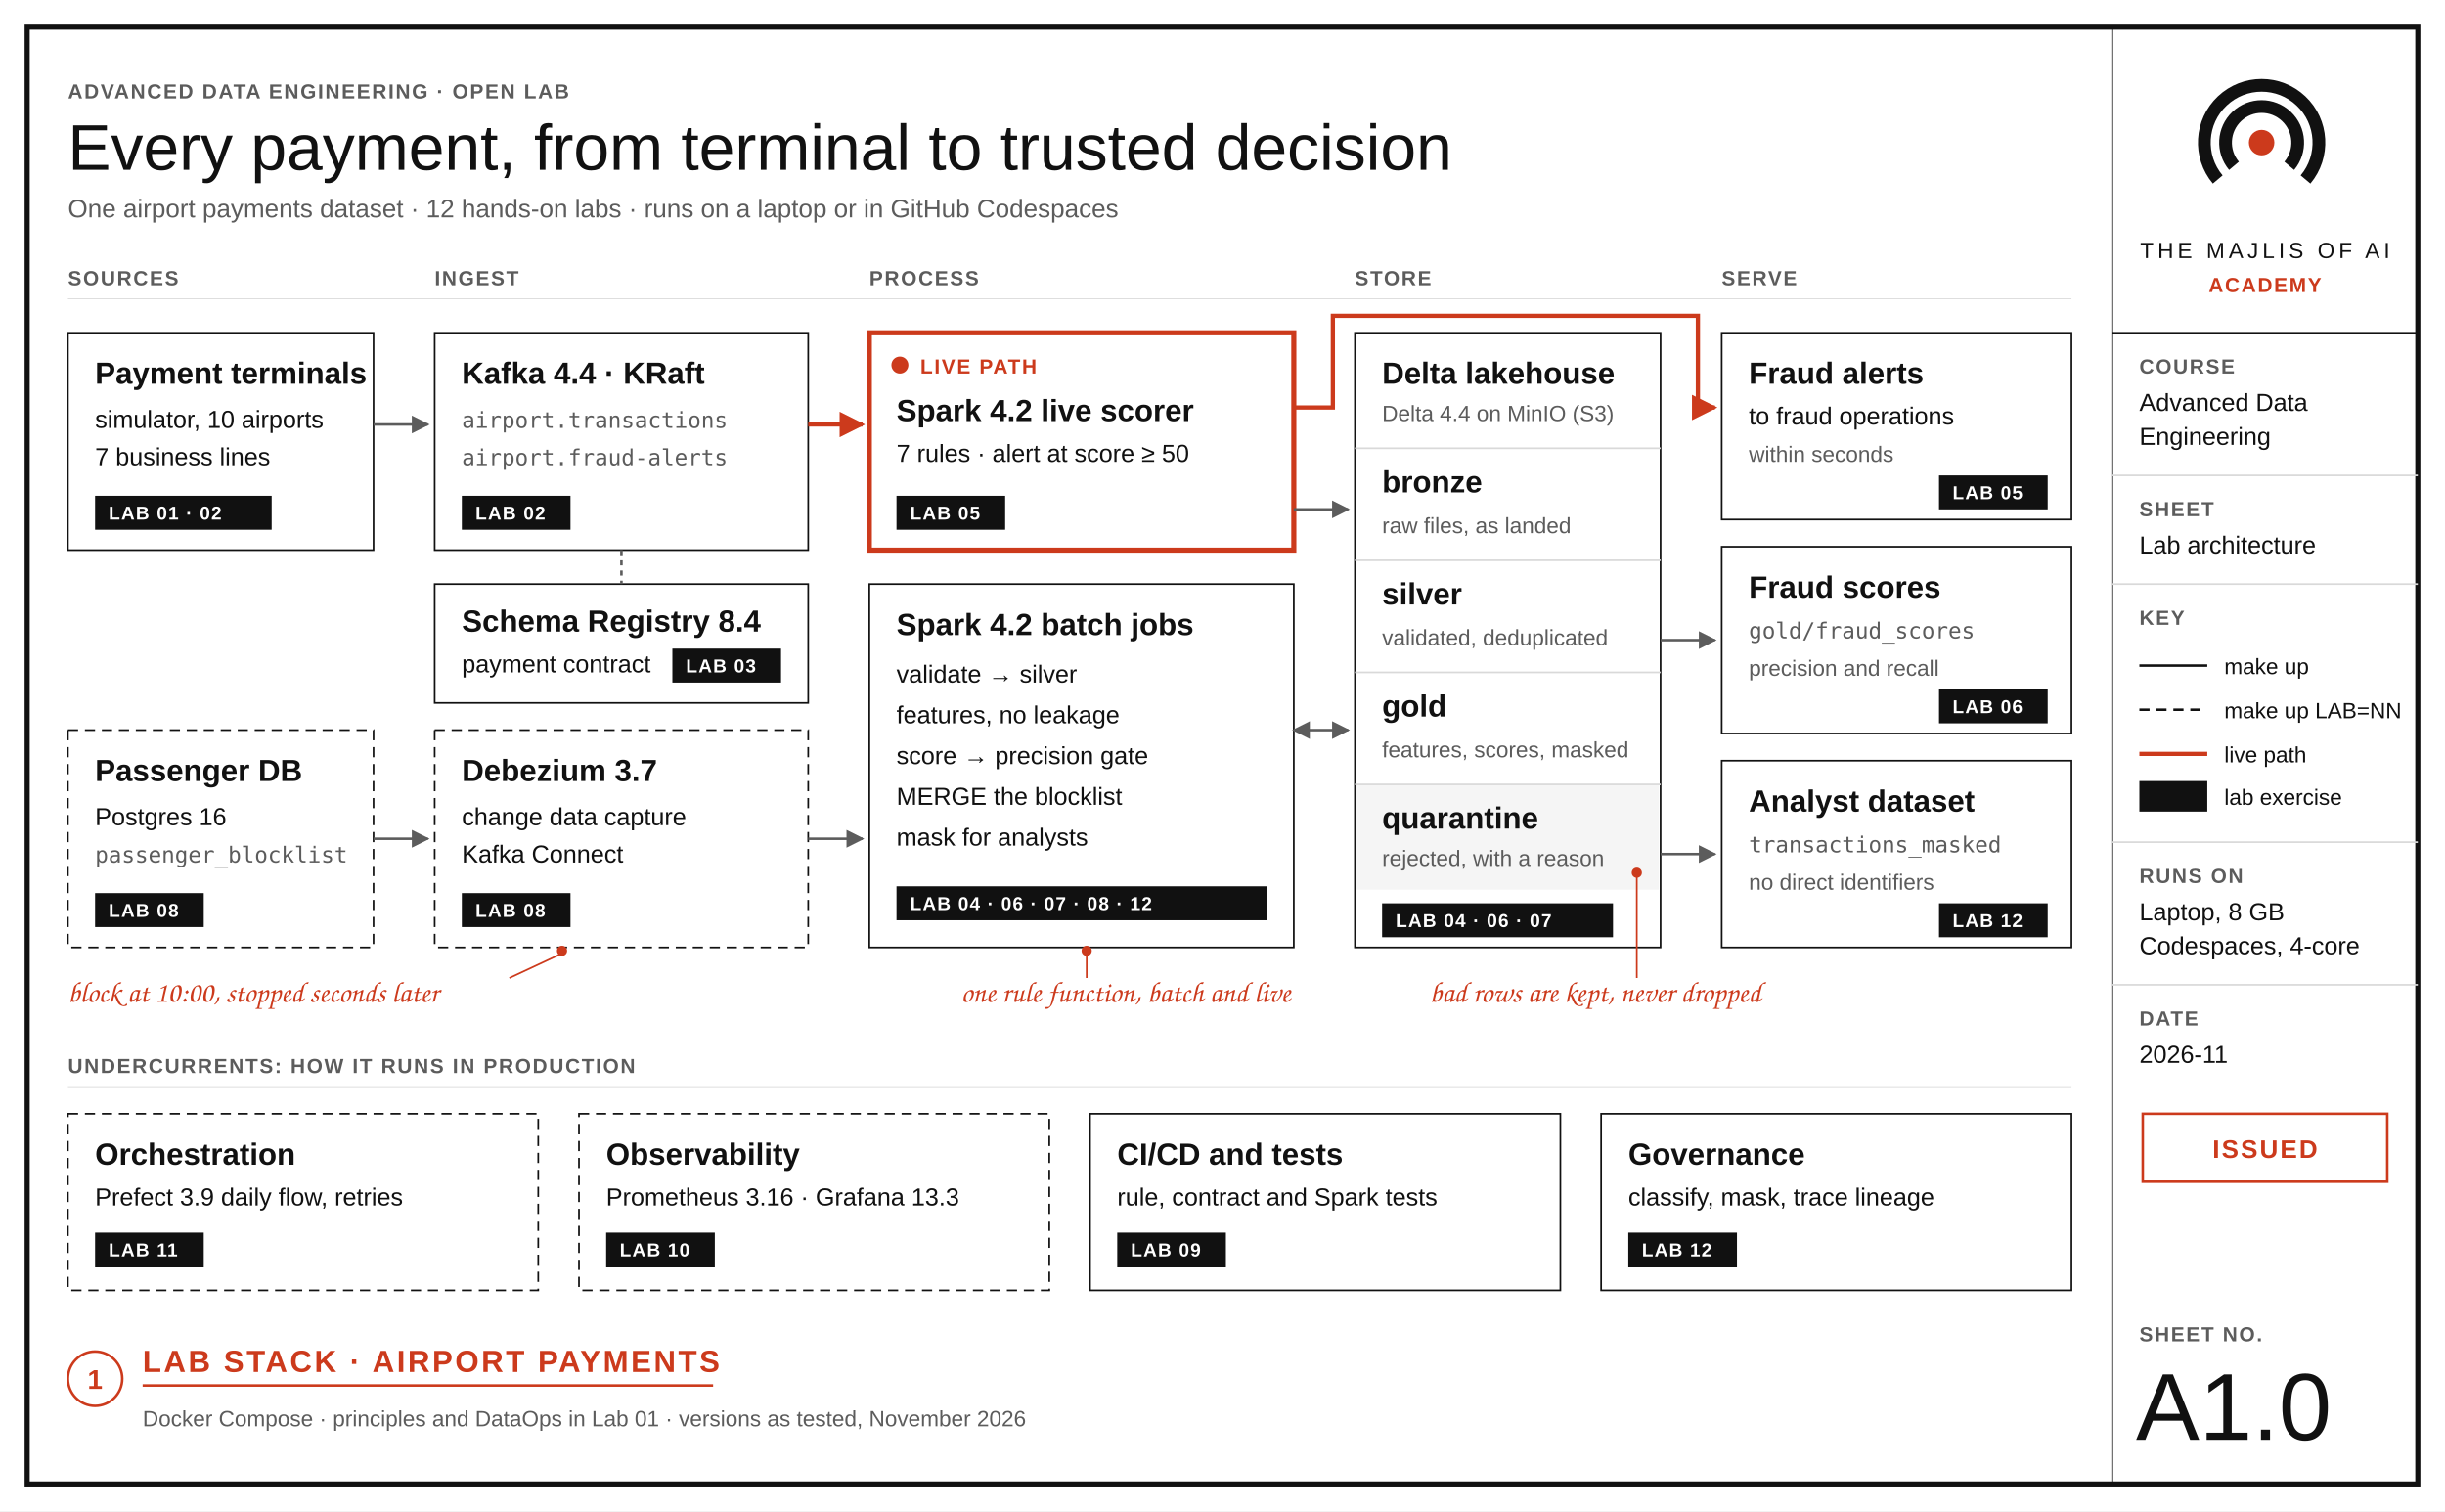
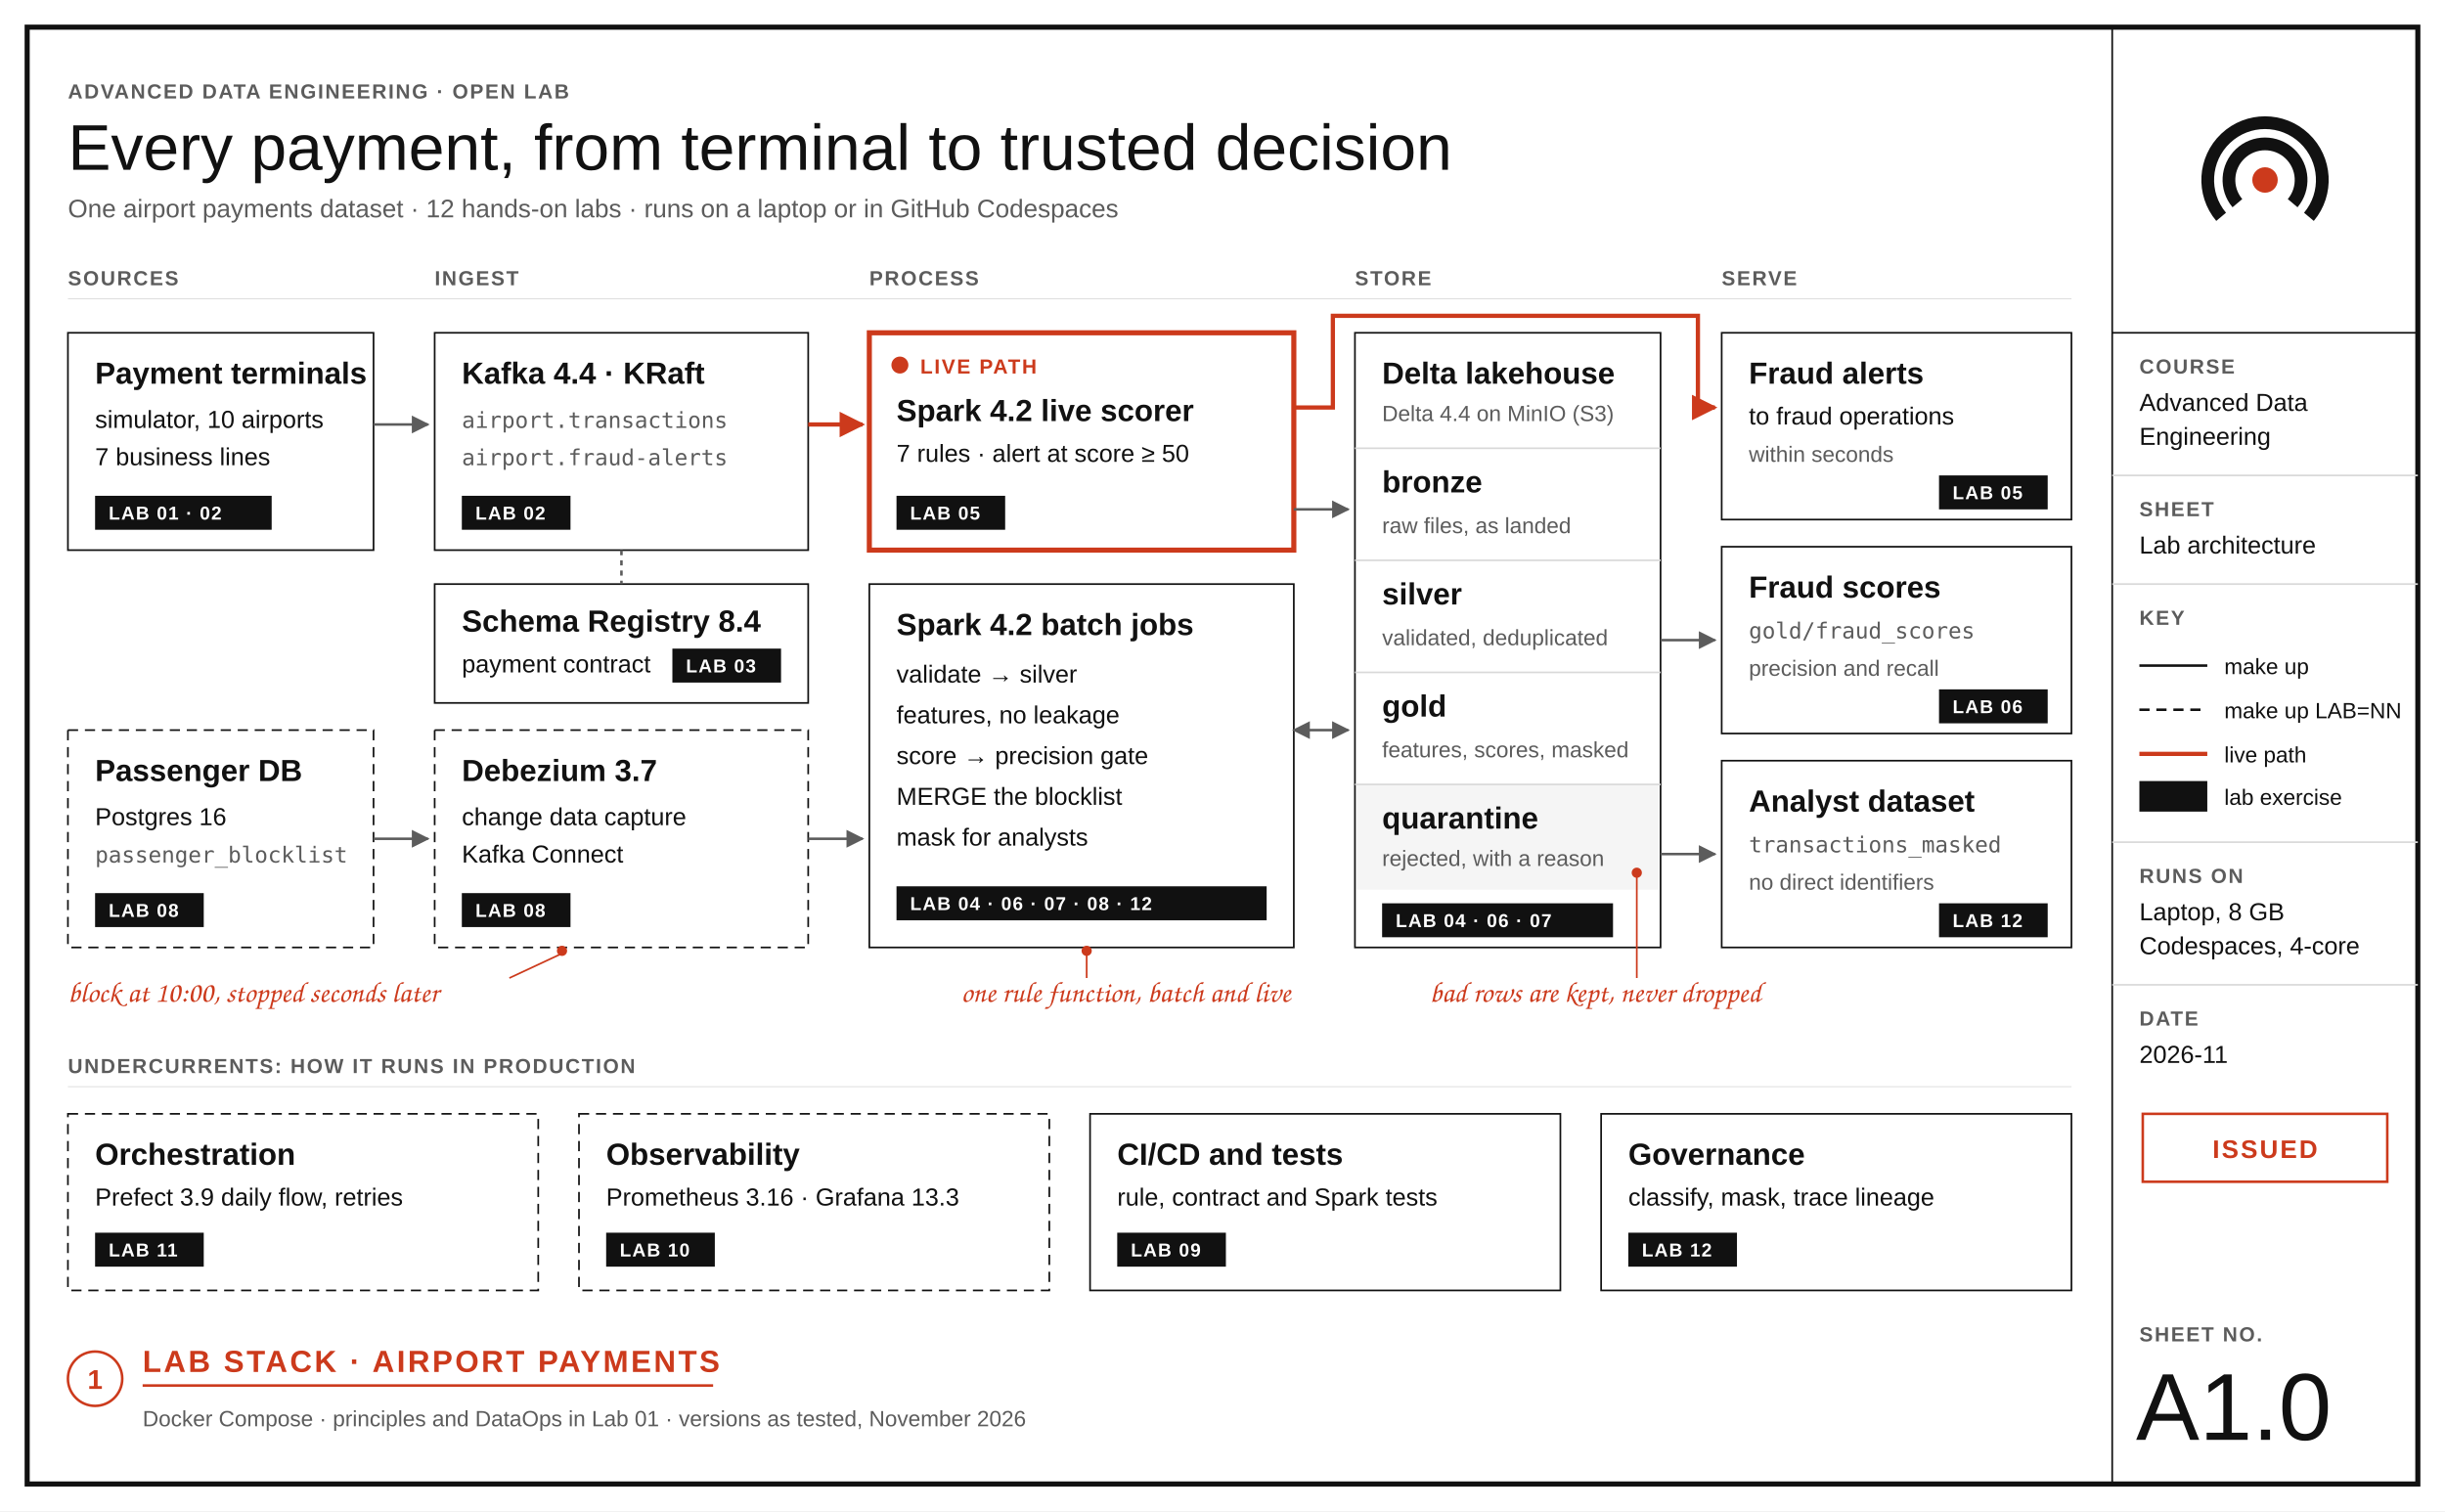
<svg xmlns="http://www.w3.org/2000/svg" viewBox="0 0 1440 890" width="1440" height="890" role="img" aria-labelledby="t d">
  <defs>
    <style>
      .sans{font-family:'IBM Plex Sans','Helvetica Neue',Arial,sans-serif}
      .light{font-family:'IBM Plex Sans','Helvetica Neue',Arial,sans-serif;font-weight:300}
      .cond{font-family:'IBM Plex Sans Condensed','Arial Narrow','Helvetica Neue',Arial,sans-serif;font-weight:600;letter-spacing:.08em}
      .mono{font-family:'IBM Plex Mono',Menlo,Consolas,monospace}
      .hand{font-family:'Architects Daughter','Bradley Hand','Segoe Print','Comic Sans MS',cursive}
      .card{fill:#FFFFFF;stroke:#111111;stroke-width:1}
      .addon{fill:#FFFFFF;stroke:#111111;stroke-width:1;stroke-dasharray:6 4}
      .wire{fill:none;stroke:#5C5C5C;stroke-width:1.5}
      .live{fill:none;stroke:#CC3A1C;stroke-width:2.5}
      .kick{font-size:12px;fill:#5C5C5C}
      .h{font-size:18px;font-weight:600;fill:#111111}
      .b{font-size:14.5px;fill:#111111}
      .m{font-size:13px;fill:#5C5C5C}
      .tag{font-size:11px;fill:#FFFFFF;letter-spacing:.06em}
    </style>
    <marker id="a" viewBox="0 0 10 10" refX="9" refY="5" markerWidth="7" markerHeight="7" orient="auto-start-reverse">
      <path d="M0,0 L10,5 L0,10 z" fill="#5C5C5C" />
    </marker>
    <marker id="ar" viewBox="0 0 10 10" refX="9" refY="5" markerWidth="6" markerHeight="6" orient="auto-start-reverse">
      <path d="M0,0 L10,5 L0,10 z" fill="#CC3A1C" />
    </marker>
  </defs>
  <rect width="1440" height="890" fill="#FFFFFF" />
  <rect x="16" y="16" width="1408" height="858" fill="none" stroke="#111111" stroke-width="3" />
  <text x="40" y="58" class="cond kick">ADVANCED DATA ENGINEERING · OPEN LAB</text>
  <text x="40" y="100" class="light" font-size="38" fill="#111111">Every payment, from terminal to trusted decision</text>
  <text x="40" y="128" class="sans" font-size="15" fill="#5C5C5C">One airport payments dataset · 12 hands-on labs · runs on a laptop or in GitHub Codespaces</text>
  <g class="cond kick">
    <text x="40" y="168">SOURCES</text>
    <text x="256" y="168">INGEST</text>
    <text x="512" y="168">PROCESS</text>
    <text x="798" y="168">STORE</text>
    <text x="1014" y="168">SERVE</text>
  </g>
  <line x1="40" y1="176" x2="1220" y2="176" stroke="#D9D9D9" stroke-width="0.5" />
  <rect x="40" y="196" width="180" height="128" class="card" />
  <text x="56" y="226" class="sans h">Payment terminals</text>
  <text x="56" y="252" class="sans b">simulator, 10 airports</text>
  <text x="56" y="274" class="sans b">7 business lines</text>
  <rect x="56" y="292" width="104" height="20" fill="#111111" />
  <text x="64" y="306" class="cond tag">LAB 01 · 02</text>
  <rect x="40" y="430" width="180" height="128" class="addon" />
  <text x="56" y="460" class="sans h">Passenger DB</text>
  <text x="56" y="486" class="sans b">Postgres 16</text>
  <text x="56" y="508" class="mono m">passenger_blocklist</text>
  <rect x="56" y="526" width="64" height="20" fill="#111111" />
  <text x="64" y="540" class="cond tag">LAB 08</text>
  <rect x="256" y="196" width="220" height="128" class="card" />
  <text x="272" y="226" class="sans h">Kafka 4.4 · KRaft</text>
  <text x="272" y="252" class="mono m">airport.transactions</text>
  <text x="272" y="274" class="mono m">airport.fraud-alerts</text>
  <rect x="272" y="292" width="64" height="20" fill="#111111" />
  <text x="280" y="306" class="cond tag">LAB 02</text>
  <rect x="256" y="344" width="220" height="70" class="card" />
  <text x="272" y="372" class="sans h">Schema Registry 8.4</text>
  <text x="272" y="396" class="sans b">payment contract</text>
  <rect x="396" y="382" width="64" height="20" fill="#111111" />
  <text x="404" y="396" class="cond tag">LAB 03</text>
  <rect x="256" y="430" width="220" height="128" class="addon" />
  <text x="272" y="460" class="sans h">Debezium 3.7</text>
  <text x="272" y="486" class="sans b">change data capture</text>
  <text x="272" y="508" class="sans b">Kafka Connect</text>
  <rect x="272" y="526" width="64" height="20" fill="#111111" />
  <text x="280" y="540" class="cond tag">LAB 08</text>
  <rect x="512" y="196" width="250" height="128" fill="#FFFFFF" stroke="#CC3A1C" stroke-width="3" />
  <circle cx="530" cy="215" r="5" fill="#CC3A1C" />
  <text x="542" y="220" class="cond kick" style="fill:#CC3A1C">LIVE PATH</text>
  <text x="528" y="248" class="sans h">Spark 4.2 live scorer</text>
  <text x="528" y="272" class="sans b">7 rules · alert at score ≥ 50</text>
  <rect x="528" y="292" width="64" height="20" fill="#111111" />
  <text x="536" y="306" class="cond tag">LAB 05</text>
  <rect x="512" y="344" width="250" height="214" class="card" />
  <text x="528" y="374" class="sans h">Spark 4.2 batch jobs</text>
  <g class="sans b">
    <text x="528" y="402">validate → silver</text>
    <text x="528" y="426">features, no leakage</text>
    <text x="528" y="450">score → precision gate</text>
    <text x="528" y="474">MERGE the blocklist</text>
    <text x="528" y="498">mask for analysts</text>
  </g>
  <rect x="528" y="522" width="218" height="20" fill="#111111" />
  <text x="536" y="536" class="cond tag">LAB 04 · 06 · 07 · 08 · 12</text>
  <rect x="798" y="196" width="180" height="362" class="card" />
  <text x="814" y="226" class="sans h">Delta lakehouse</text>
  <text x="814" y="248" class="sans m">Delta 4.4 on MinIO (S3)</text>
  <g stroke="#D9D9D9" stroke-width="1">
    <line x1="798" y1="264" x2="978" y2="264" />
    <line x1="798" y1="330" x2="978" y2="330" />
    <line x1="798" y1="396" x2="978" y2="396" />
  </g>
  <text x="814" y="290" class="sans h" font-size="16">bronze</text>
  <text x="814" y="314" class="sans m">raw files, as landed</text>
  <text x="814" y="356" class="sans h" font-size="16">silver</text>
  <text x="814" y="380" class="sans m">validated, deduplicated</text>
  <text x="814" y="422" class="sans h" font-size="16">gold</text>
  <text x="814" y="446" class="sans m">features, scores, masked</text>
  <rect x="799" y="462" width="178" height="62" fill="#F5F5F5" />
  <line x1="798" y1="462" x2="978" y2="462" stroke="#D9D9D9" />
  <text x="814" y="488" class="sans h" font-size="16">quarantine</text>
  <text x="814" y="510" class="sans m">rejected, with a reason</text>
  <rect x="814" y="532" width="136" height="20" fill="#111111" />
  <text x="822" y="546" class="cond tag">LAB 04 · 06 · 07</text>
  <rect x="1014" y="196" width="206" height="110" class="card" />
  <text x="1030" y="226" class="sans h">Fraud alerts</text>
  <text x="1030" y="250" class="sans b">to fraud operations</text>
  <text x="1030" y="272" class="sans m">within seconds</text>
  <rect x="1142" y="280" width="64" height="20" fill="#111111" />
  <text x="1150" y="294" class="cond tag">LAB 05</text>
  <rect x="1014" y="322" width="206" height="110" class="card" />
  <text x="1030" y="352" class="sans h">Fraud scores</text>
  <text x="1030" y="376" class="mono m">gold/fraud_scores</text>
  <text x="1030" y="398" class="sans m">precision and recall</text>
  <rect x="1142" y="406" width="64" height="20" fill="#111111" />
  <text x="1150" y="420" class="cond tag">LAB 06</text>
  <rect x="1014" y="448" width="206" height="110" class="card" />
  <text x="1030" y="478" class="sans h">Analyst dataset</text>
  <text x="1030" y="502" class="mono m">transactions_masked</text>
  <text x="1030" y="524" class="sans m">no direct identifiers</text>
  <rect x="1142" y="532" width="64" height="20" fill="#111111" />
  <text x="1150" y="546" class="cond tag">LAB 12</text>
  <line x1="220" y1="250" x2="252" y2="250" class="wire" marker-end="url(#a)" />
  <line x1="476" y1="250" x2="508" y2="250" class="live" marker-end="url(#ar)" />
  <path d="M762,240 H785 V186 H1000 V240 H1010" class="live" marker-end="url(#ar)" />
  <path d="M762,300 H794" class="wire" marker-end="url(#a)" />
  <line x1="366" y1="324" x2="366" y2="344" stroke="#5C5C5C" stroke-width="1.5" stroke-dasharray="3 3" />
  <line x1="220" y1="494" x2="252" y2="494" class="wire" marker-end="url(#a)" />
  <line x1="476" y1="494" x2="508" y2="494" class="wire" marker-end="url(#a)" />
  <line x1="762" y1="430" x2="794" y2="430" class="wire" marker-start="url(#a)" marker-end="url(#a)" />
  <line x1="978" y1="377" x2="1010" y2="377" class="wire" marker-end="url(#a)" />
  <line x1="978" y1="503" x2="1010" y2="503" class="wire" marker-end="url(#a)" />
  <g class="hand" font-size="17" fill="#CC3A1C">
    <text x="40" y="590">block at 10:00, stopped seconds later</text>
    <line x1="300" y1="576" x2="330" y2="562" stroke="#CC3A1C" stroke-width="1" />
    <circle cx="331" cy="560" r="3" fill="#CC3A1C" />
    <text x="566" y="590">one rule function, batch and live</text>
    <line x1="640" y1="576" x2="640" y2="562" stroke="#CC3A1C" stroke-width="1" />
    <circle cx="640" cy="560" r="3" fill="#CC3A1C" />
    <text x="842" y="590">bad rows are kept, never dropped</text>
    <line x1="964" y1="576" x2="964" y2="516" stroke="#CC3A1C" stroke-width="1" />
    <circle cx="964" cy="514" r="3" fill="#CC3A1C" />
  </g>
  <text x="40" y="632" class="cond kick">UNDERCURRENTS: HOW IT RUNS IN PRODUCTION</text>
  <line x1="40" y1="640" x2="1220" y2="640" stroke="#D9D9D9" stroke-width="0.5" />
  <rect x="40" y="656" width="277" height="104" class="addon" />
  <text x="56" y="686" class="sans h">Orchestration</text>
  <text x="56" y="710" class="sans b">Prefect 3.9 daily flow, retries</text>
  <rect x="56" y="726" width="64" height="20" fill="#111111" />
  <text x="64" y="740" class="cond tag">LAB 11</text>
  <rect x="341" y="656" width="277" height="104" class="addon" />
  <text x="357" y="686" class="sans h">Observability</text>
  <text x="357" y="710" class="sans b">Prometheus 3.16 · Grafana 13.3</text>
  <rect x="357" y="726" width="64" height="20" fill="#111111" />
  <text x="365" y="740" class="cond tag">LAB 10</text>
  <rect x="642" y="656" width="277" height="104" class="card" />
  <text x="658" y="686" class="sans h">CI/CD and tests</text>
  <text x="658" y="710" class="sans b">rule, contract and Spark tests</text>
  <rect x="658" y="726" width="64" height="20" fill="#111111" />
  <text x="666" y="740" class="cond tag">LAB 09</text>
  <rect x="943" y="656" width="277" height="104" class="card" />
  <text x="959" y="686" class="sans h">Governance</text>
  <text x="959" y="710" class="sans b">classify, mask, trace lineage</text>
  <rect x="959" y="726" width="64" height="20" fill="#111111" />
  <text x="967" y="740" class="cond tag">LAB 12</text>
  <circle cx="56" cy="812" r="16" fill="none" stroke="#CC3A1C" stroke-width="1.5" />
  <text x="56" y="818" text-anchor="middle" class="cond" font-size="16" fill="#CC3A1C" style="letter-spacing:0">1</text>
  <text x="84" y="808" class="cond" font-size="18" fill="#CC3A1C">LAB STACK · AIRPORT PAYMENTS</text>
  <line x1="84" y1="816" x2="420" y2="816" stroke="#CC3A1C" stroke-width="1.5" />
  <text x="84" y="840" class="sans m">Docker Compose · principles and DataOps in Lab 01 · versions as tested, November 2026</text>
  <line x1="1244" y1="16" x2="1244" y2="874" stroke="#111111" stroke-width="1" />
-   <g transform="translate(1292,44) scale(1.25)">
+   <g transform="translate(1294,66) scale(1.25)">
    <path d="M11.32,49.36 A27,27 0 1 1 52.68,49.36" fill="none" stroke="#111111" stroke-width="6" />
    <path d="M18.98,42.93 A17,17 0 1 1 45.02,42.93" fill="none" stroke="#111111" stroke-width="6" />
    <circle cx="32" cy="32" r="6" fill="#CC3A1C" />
  </g>
-   <text x="1334" y="152" text-anchor="middle" class="sans" font-size="13" font-weight="500" fill="#111111" style="letter-spacing:.18em">THE MAJLIS OF AI</text>
-   <text x="1334" y="172" text-anchor="middle" class="cond" font-size="12" fill="#CC3A1C">ACADEMY</text>
  <g class="sans">
    <line x1="1244" y1="196" x2="1424" y2="196" stroke="#111111" />
    <text x="1260" y="220" class="cond kick">COURSE</text>
    <text x="1260" y="242" font-size="14.5" fill="#111111">Advanced Data</text>
    <text x="1260" y="262" font-size="14.5" fill="#111111">Engineering</text>
    <line x1="1244" y1="280" x2="1424" y2="280" stroke="#D9D9D9" />
    <text x="1260" y="304" class="cond kick">SHEET</text>
    <text x="1260" y="326" font-size="14.5" fill="#111111">Lab architecture</text>
    <line x1="1244" y1="344" x2="1424" y2="344" stroke="#D9D9D9" />
    <text x="1260" y="368" class="cond kick">KEY</text>
    <line x1="1260" y1="392" x2="1300" y2="392" stroke="#111111" stroke-width="1.5" />
    <text x="1310" y="397" font-size="13" fill="#111111">make up</text>
    <line x1="1260" y1="418" x2="1300" y2="418" stroke="#111111" stroke-width="1.5" stroke-dasharray="6 4" />
    <text x="1310" y="423" font-size="13" fill="#111111">make up LAB=NN</text>
    <line x1="1260" y1="444" x2="1300" y2="444" stroke="#CC3A1C" stroke-width="2.5" />
    <text x="1310" y="449" font-size="13" fill="#111111">live path</text>
    <rect x="1260" y="460" width="40" height="18" fill="#111111" />
    <text x="1310" y="474" font-size="13" fill="#111111">lab exercise</text>
    <line x1="1244" y1="496" x2="1424" y2="496" stroke="#D9D9D9" />
    <text x="1260" y="520" class="cond kick">RUNS ON</text>
    <text x="1260" y="542" font-size="14.5" fill="#111111">Laptop, 8 GB</text>
    <text x="1260" y="562" font-size="14.5" fill="#111111">Codespaces, 4-core</text>
    <line x1="1244" y1="580" x2="1424" y2="580" stroke="#D9D9D9" />
    <text x="1260" y="604" class="cond kick">DATE</text>
    <text x="1260" y="626" font-size="14.5" fill="#111111">2026-11</text>
  </g>
  <rect x="1262" y="656" width="144" height="40" fill="none" stroke="#CC3A1C" stroke-width="1.5" />
  <text x="1334" y="682" text-anchor="middle" class="cond" font-size="15" fill="#CC3A1C">ISSUED</text>
  <text x="1260" y="790" class="cond kick">SHEET NO.</text>
  <text x="1258" y="848" class="light" font-size="56" fill="#111111">A1.0</text>
</svg>
